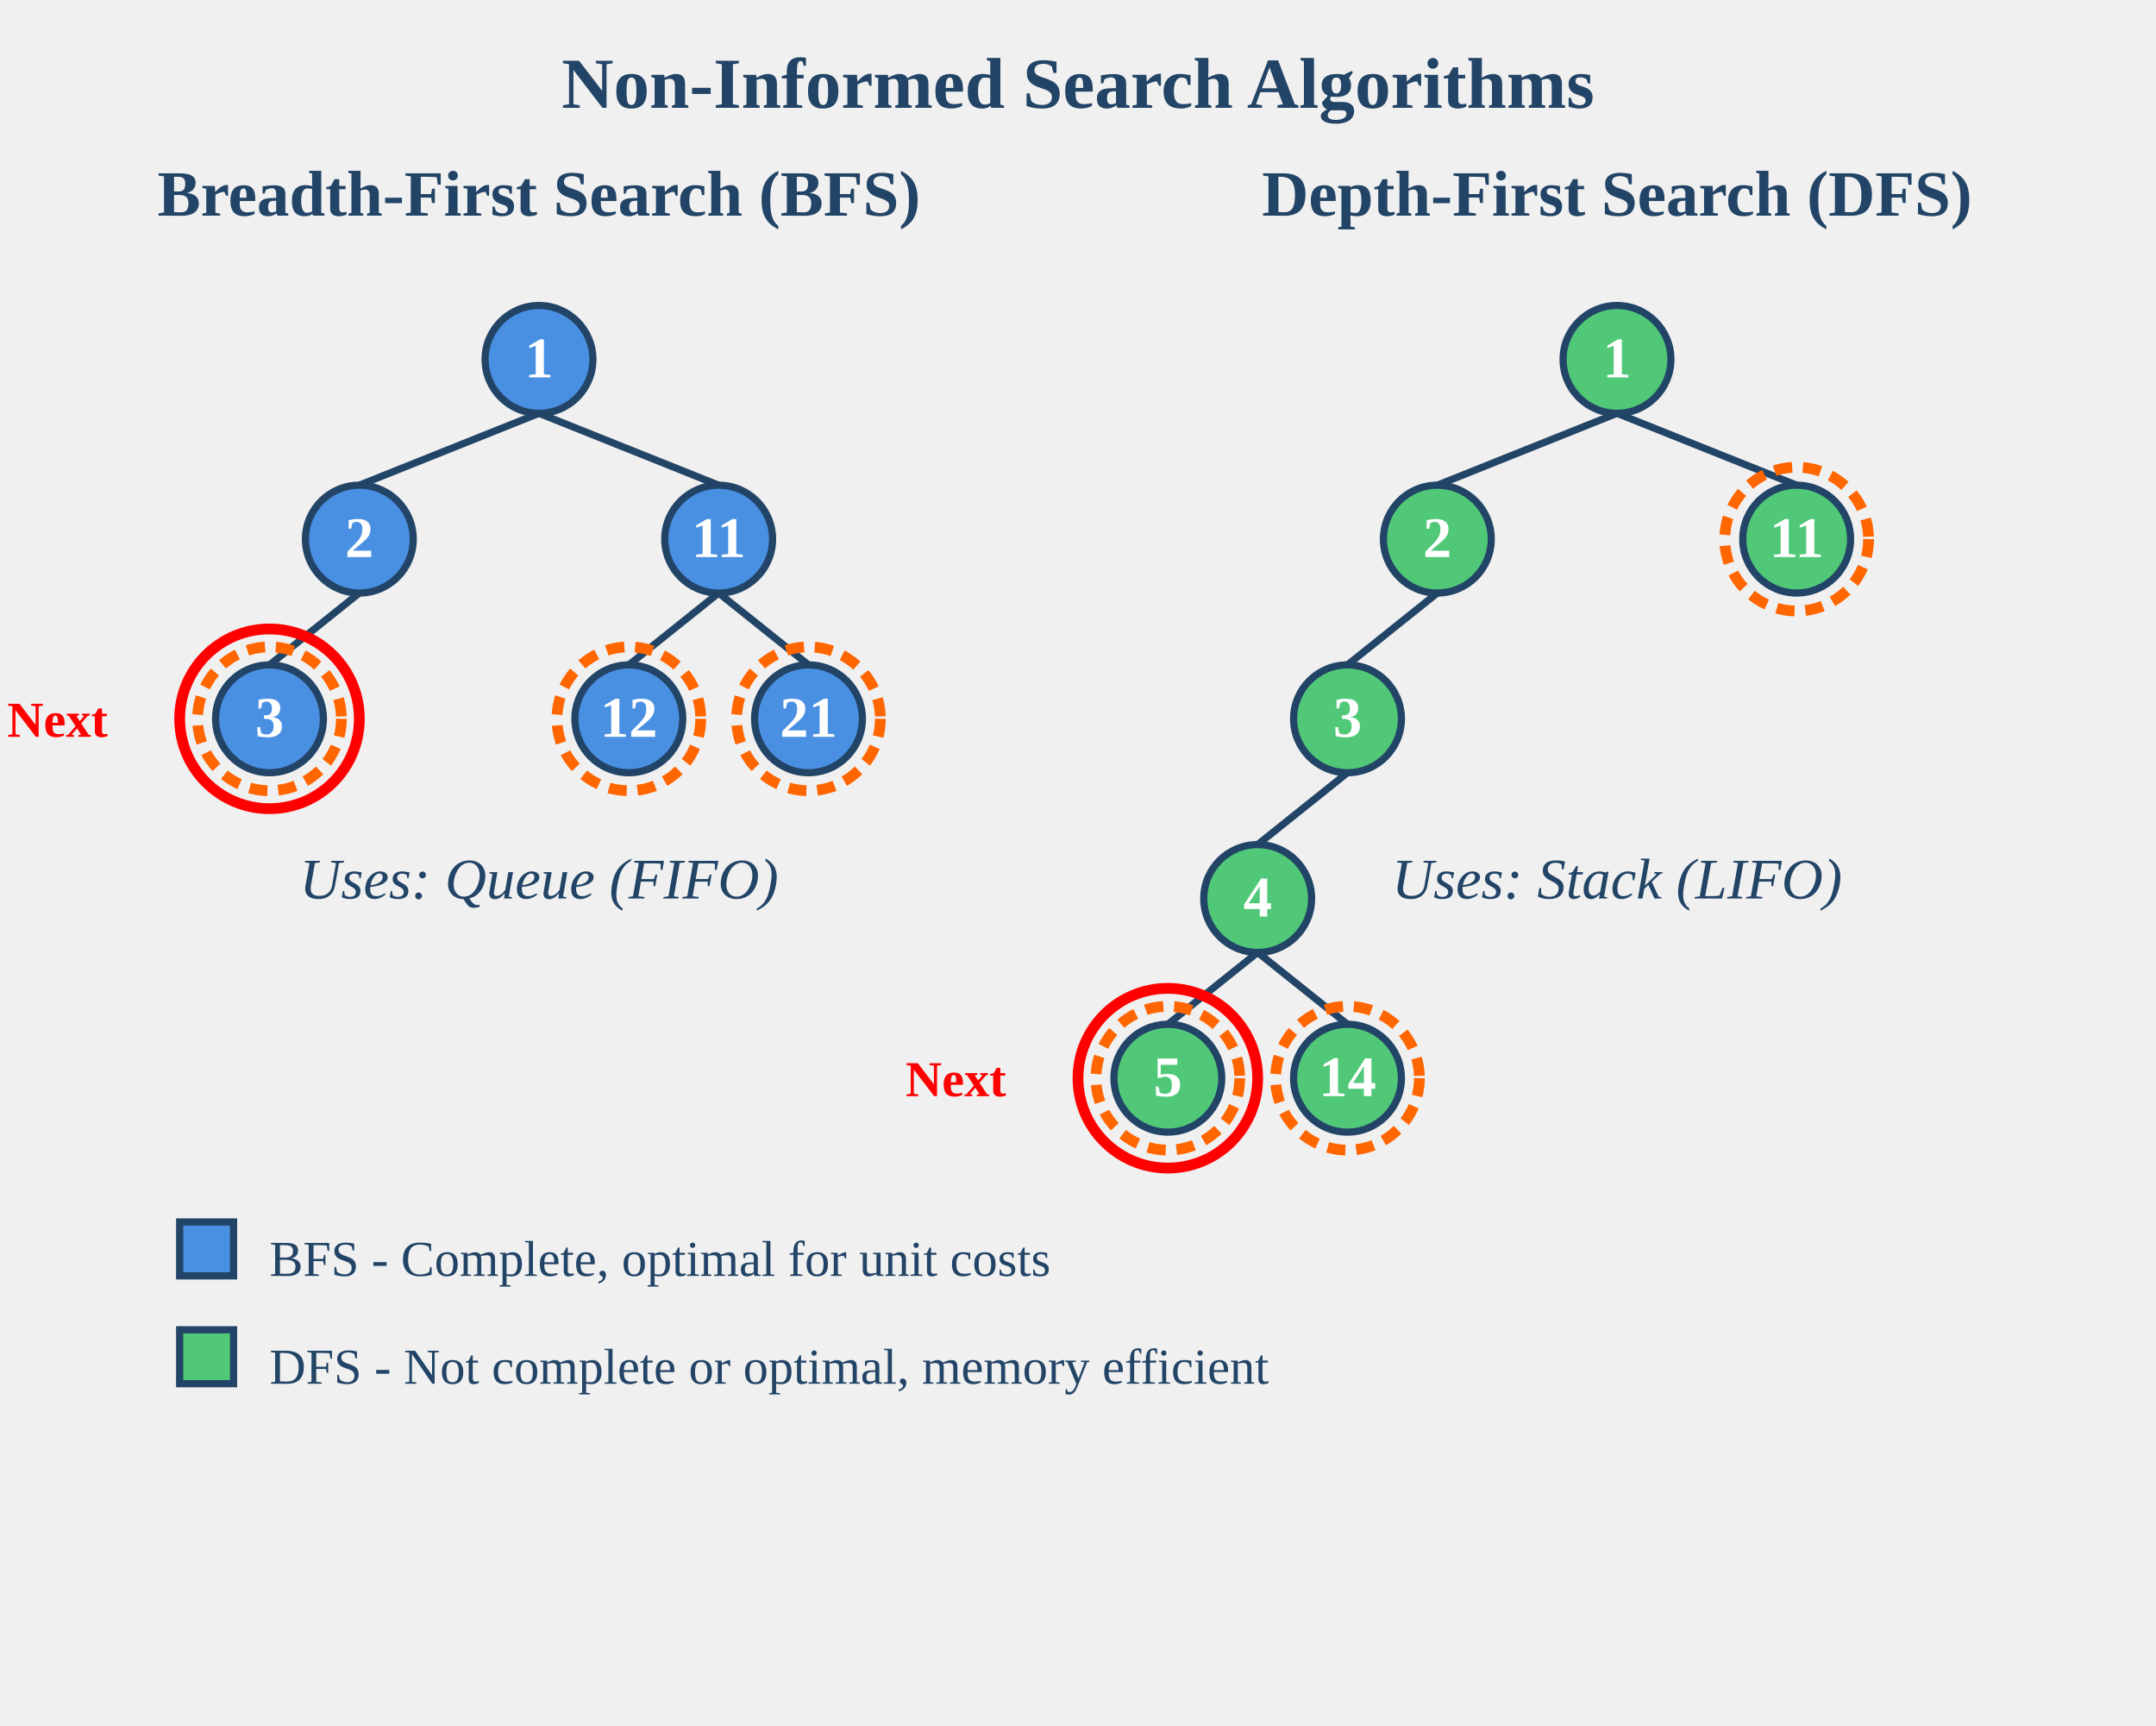
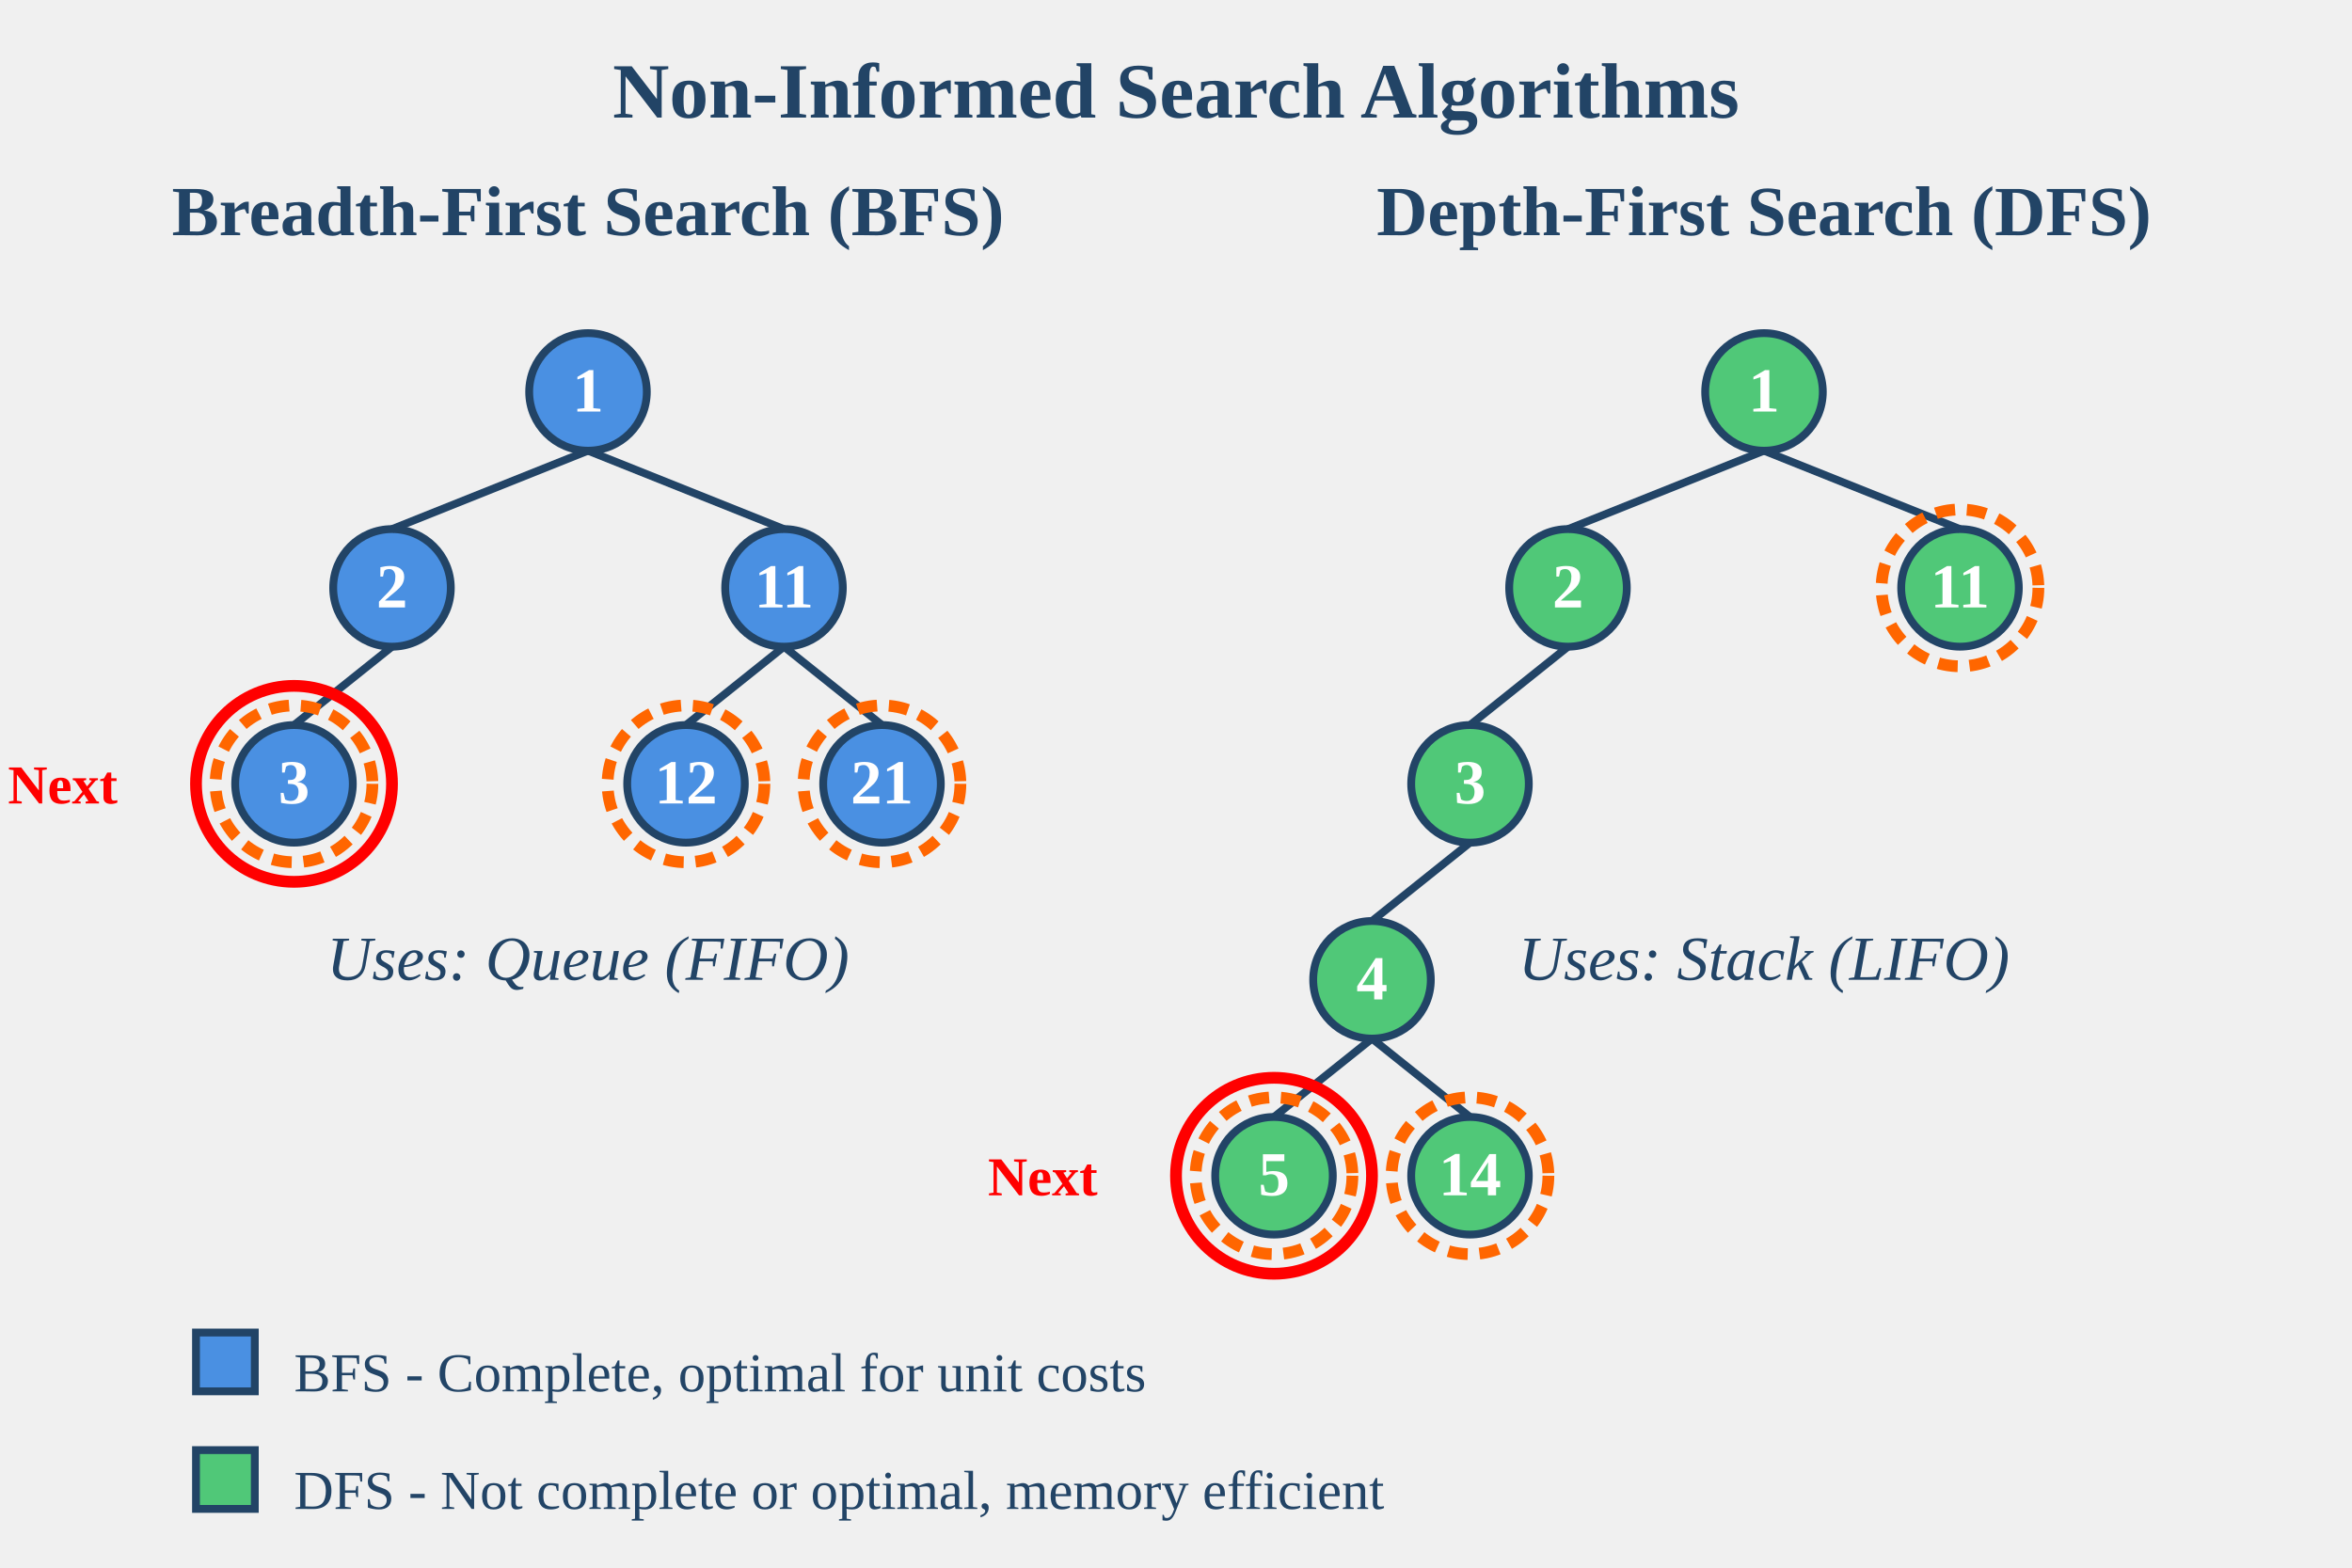
- <svg xmlns="http://www.w3.org/2000/svg" width="600" height="480">
+ <svg xmlns="http://www.w3.org/2000/svg" width="600" height="400">
  <text x="300" y="30" text-anchor="middle" fill="#224466" font-size="20" font-weight="bold">
        Non-Informed Search Algorithms
    </text>
  <text x="150" y="60" text-anchor="middle" fill="#224466" font-size="18" font-weight="bold">
        Breadth-First Search (BFS)
    </text>
  <circle cx="150" cy="100" r="15" fill="#4a90e2" stroke="#224466" stroke-width="2" />
  <text x="150" y="105" text-anchor="middle" fill="white" font-size="16" font-weight="bold">1</text>
  <circle cx="100" cy="150" r="15" fill="#4a90e2" stroke="#224466" stroke-width="2" />
  <text x="100" y="155" text-anchor="middle" fill="white" font-size="16" font-weight="bold">2</text>
  <circle cx="200" cy="150" r="15" fill="#4a90e2" stroke="#224466" stroke-width="2" />
  <text x="200" y="155" text-anchor="middle" fill="white" font-size="16" font-weight="bold">11</text>
  <circle cx="75" cy="200" r="15" fill="#4a90e2" stroke="#224466" stroke-width="2" />
  <text x="75" y="205" text-anchor="middle" fill="white" font-size="16" font-weight="bold">3</text>
  <circle cx="175" cy="200" r="15" fill="#4a90e2" stroke="#224466" stroke-width="2" />
  <text x="175" y="205" text-anchor="middle" fill="white" font-size="16" font-weight="bold">12</text>
  <circle cx="225" cy="200" r="15" fill="#4a90e2" stroke="#224466" stroke-width="2" />
  <text x="225" y="205" text-anchor="middle" fill="white" font-size="16" font-weight="bold">21</text>
  <line x1="150" y1="115" x2="100" y2="135" stroke="#224466" stroke-width="2" />
  <line x1="150" y1="115" x2="200" y2="135" stroke="#224466" stroke-width="2" />
  <line x1="100" y1="165" x2="75" y2="185" stroke="#224466" stroke-width="2" />
  <line x1="200" y1="165" x2="175" y2="185" stroke="#224466" stroke-width="2" />
  <line x1="200" y1="165" x2="225" y2="185" stroke="#224466" stroke-width="2" />
  <circle cx="75" cy="200" r="20" fill="none" stroke="#ff6600" stroke-width="3" stroke-dasharray="5,3" />
  <circle cx="175" cy="200" r="20" fill="none" stroke="#ff6600" stroke-width="3" stroke-dasharray="5,3" />
  <circle cx="225" cy="200" r="20" fill="none" stroke="#ff6600" stroke-width="3" stroke-dasharray="5,3" />
  <circle cx="75" cy="200" r="25" fill="none" stroke="#ff0000" stroke-width="3" />
  <text x="30" y="205" text-anchor="end" fill="#ff0000" font-size="14" font-weight="bold">Next</text>
  <text x="450" y="60" text-anchor="middle" fill="#224466" font-size="18" font-weight="bold">
        Depth-First Search (DFS)
    </text>
  <circle cx="450" cy="100" r="15" fill="#50c878" stroke="#224466" stroke-width="2" />
  <text x="450" y="105" text-anchor="middle" fill="white" font-size="16" font-weight="bold">1</text>
  <circle cx="400" cy="150" r="15" fill="#50c878" stroke="#224466" stroke-width="2" />
  <text x="400" y="155" text-anchor="middle" fill="white" font-size="16" font-weight="bold">2</text>
  <circle cx="500" cy="150" r="15" fill="#50c878" stroke="#224466" stroke-width="2" />
  <text x="500" y="155" text-anchor="middle" fill="white" font-size="16" font-weight="bold">11</text>
  <circle cx="375" cy="200" r="15" fill="#50c878" stroke="#224466" stroke-width="2" />
  <text x="375" y="205" text-anchor="middle" fill="white" font-size="16" font-weight="bold">3</text>
  <circle cx="375" cy="300" r="15" fill="#50c878" stroke="#224466" stroke-width="2" />
  <text x="375" y="305" text-anchor="middle" fill="white" font-size="16" font-weight="bold">14</text>
  <circle cx="350" cy="250" r="15" fill="#50c878" stroke="#224466" stroke-width="2" />
  <text x="350" y="255" text-anchor="middle" fill="white" font-size="16" font-weight="bold">4</text>
  <circle cx="325" cy="300" r="15" fill="#50c878" stroke="#224466" stroke-width="2" />
  <text x="325" y="305" text-anchor="middle" fill="white" font-size="16" font-weight="bold">5</text>
  <line x1="450" y1="115" x2="400" y2="135" stroke="#224466" stroke-width="2" />
  <line x1="450" y1="115" x2="500" y2="135" stroke="#224466" stroke-width="2" />
  <line x1="400" y1="165" x2="375" y2="185" stroke="#224466" stroke-width="2" />
  <line x1="350" y1="265" x2="375" y2="285" stroke="#224466" stroke-width="2" />
  <line x1="375" y1="215" x2="350" y2="235" stroke="#224466" stroke-width="2" />
  <line x1="350" y1="265" x2="325" y2="285" stroke="#224466" stroke-width="2" />
  <circle cx="325" cy="300" r="20" fill="none" stroke="#ff6600" stroke-width="3" stroke-dasharray="5,3" />
  <circle cx="375" cy="300" r="20" fill="none" stroke="#ff6600" stroke-width="3" stroke-dasharray="5,3" />
  <circle cx="500" cy="150" r="20" fill="none" stroke="#ff6600" stroke-width="3" stroke-dasharray="5,3" />
  <circle cx="325" cy="300" r="25" fill="none" stroke="#ff0000" stroke-width="3" />
  <text x="280" y="305" text-anchor="end" fill="#ff0000" font-size="14" font-weight="bold">Next</text>
  <text x="150" y="250" text-anchor="middle" fill="#224466" font-size="16" font-style="italic">Uses: Queue (FIFO)</text>
  <text x="450" y="250" text-anchor="middle" fill="#224466" font-size="16" font-style="italic">Uses: Stack (LIFO)</text>
  <rect x="50" y="340" width="15" height="15" fill="#4a90e2" stroke="#224466" stroke-width="2" />
  <text x="75" y="355" fill="#224466" font-size="14">BFS - Complete, optimal for unit costs</text>
  <rect x="50" y="370" width="15" height="15" fill="#50c878" stroke="#224466" stroke-width="2" />
  <text x="75" y="385" fill="#224466" font-size="14">DFS - Not complete or optimal, memory efficient</text>
</svg>
